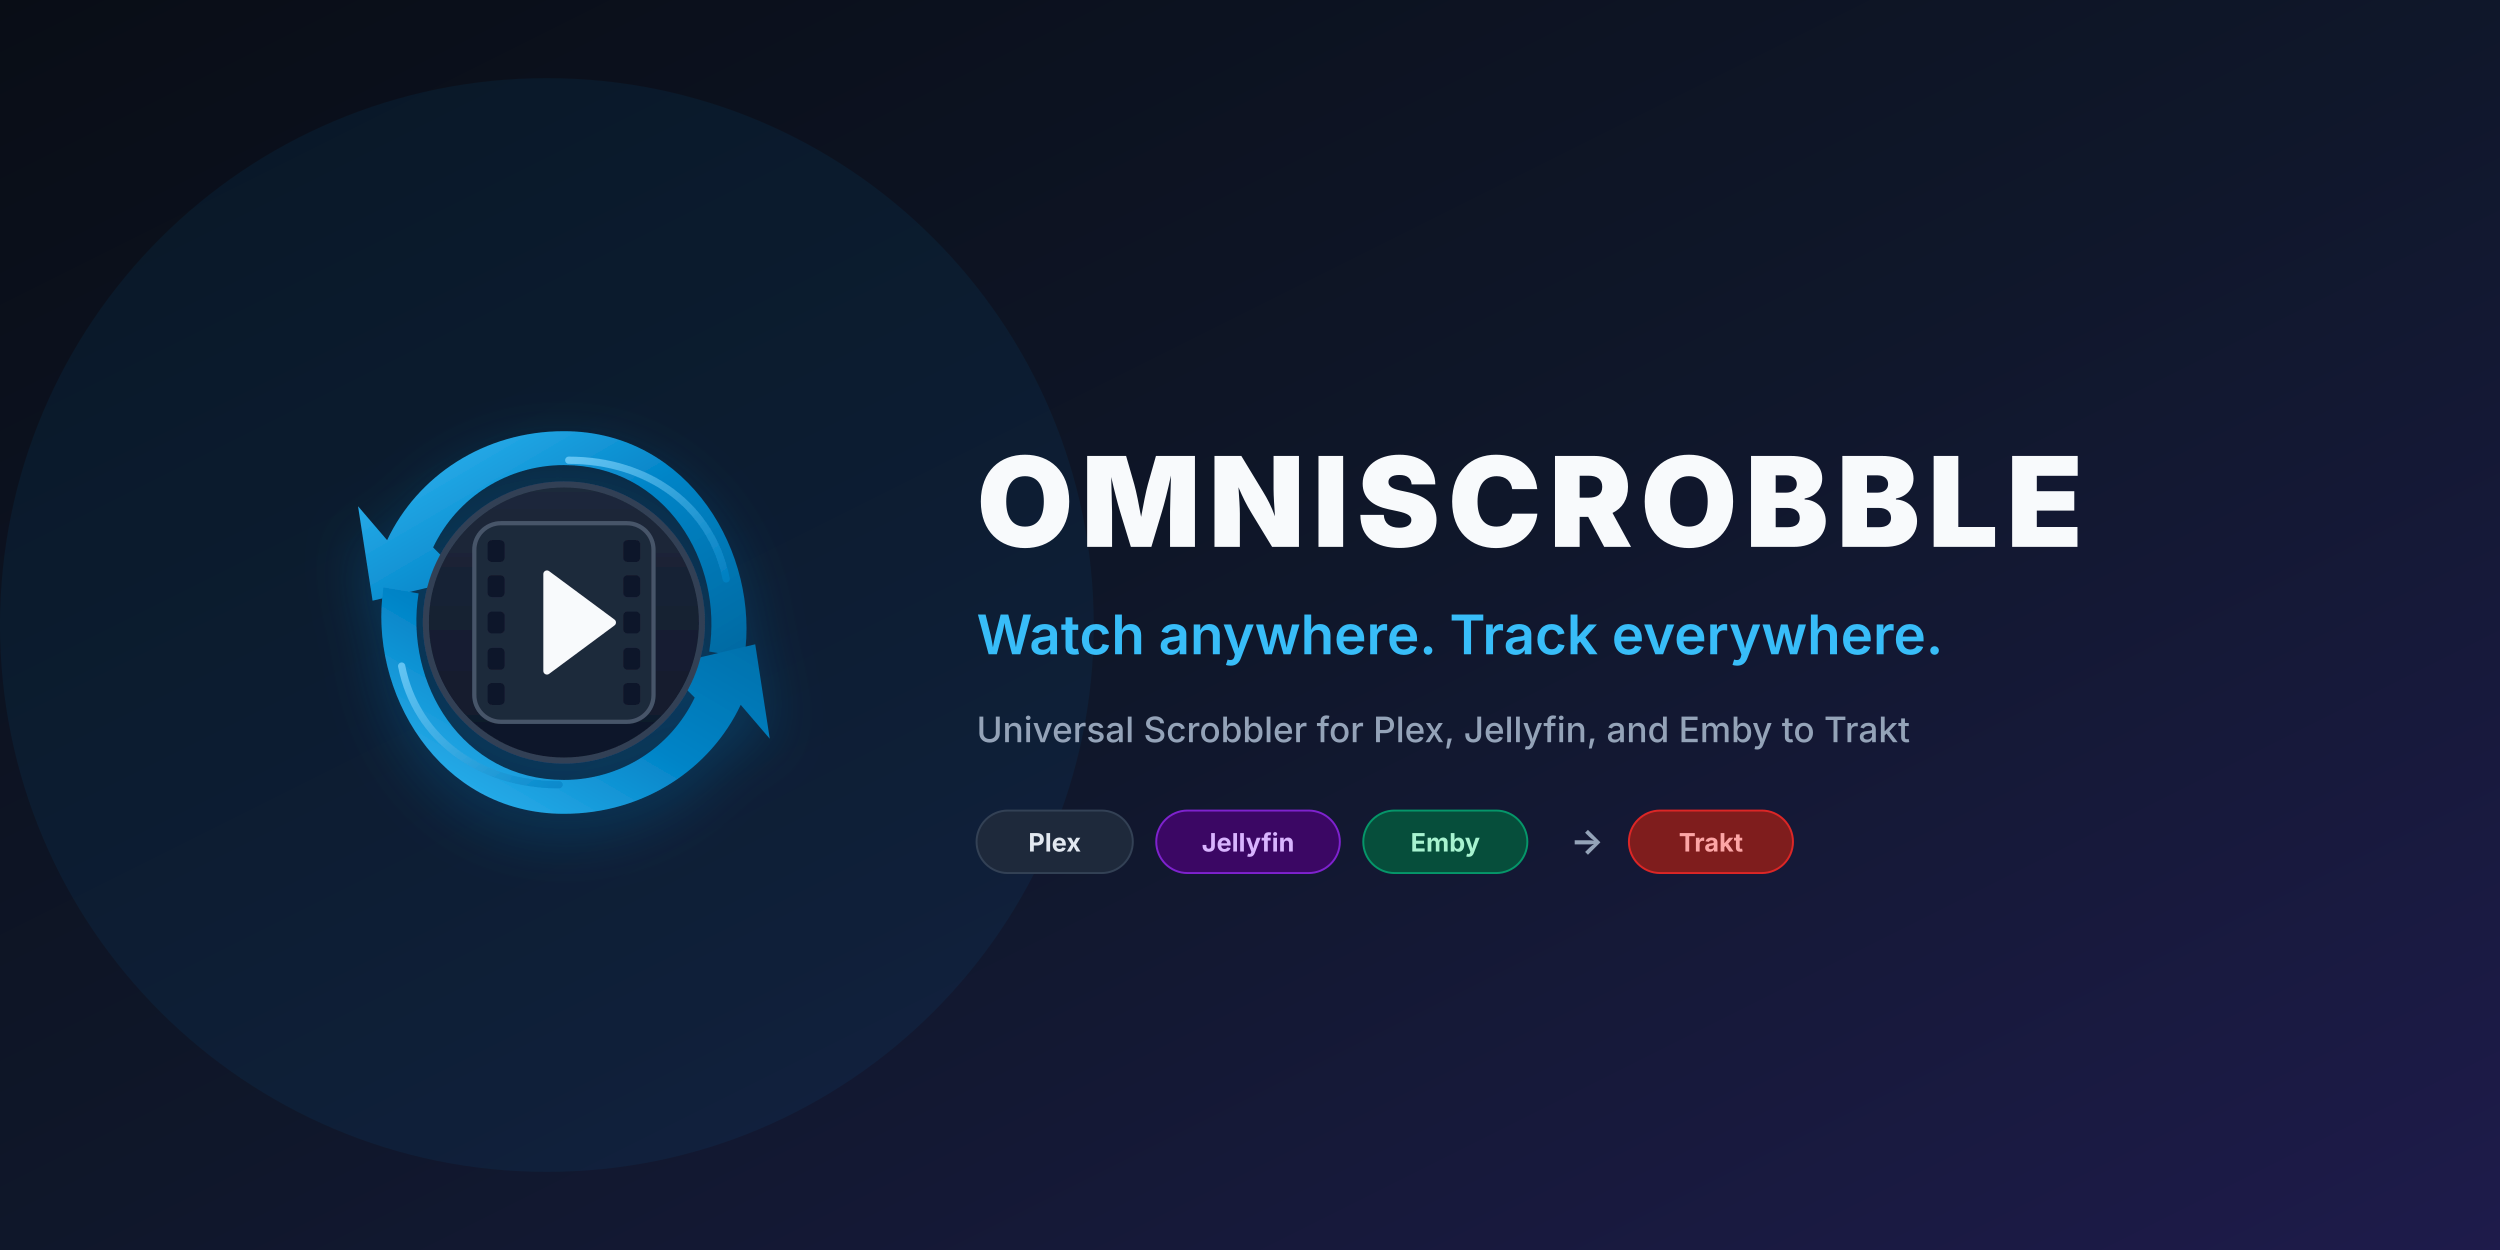
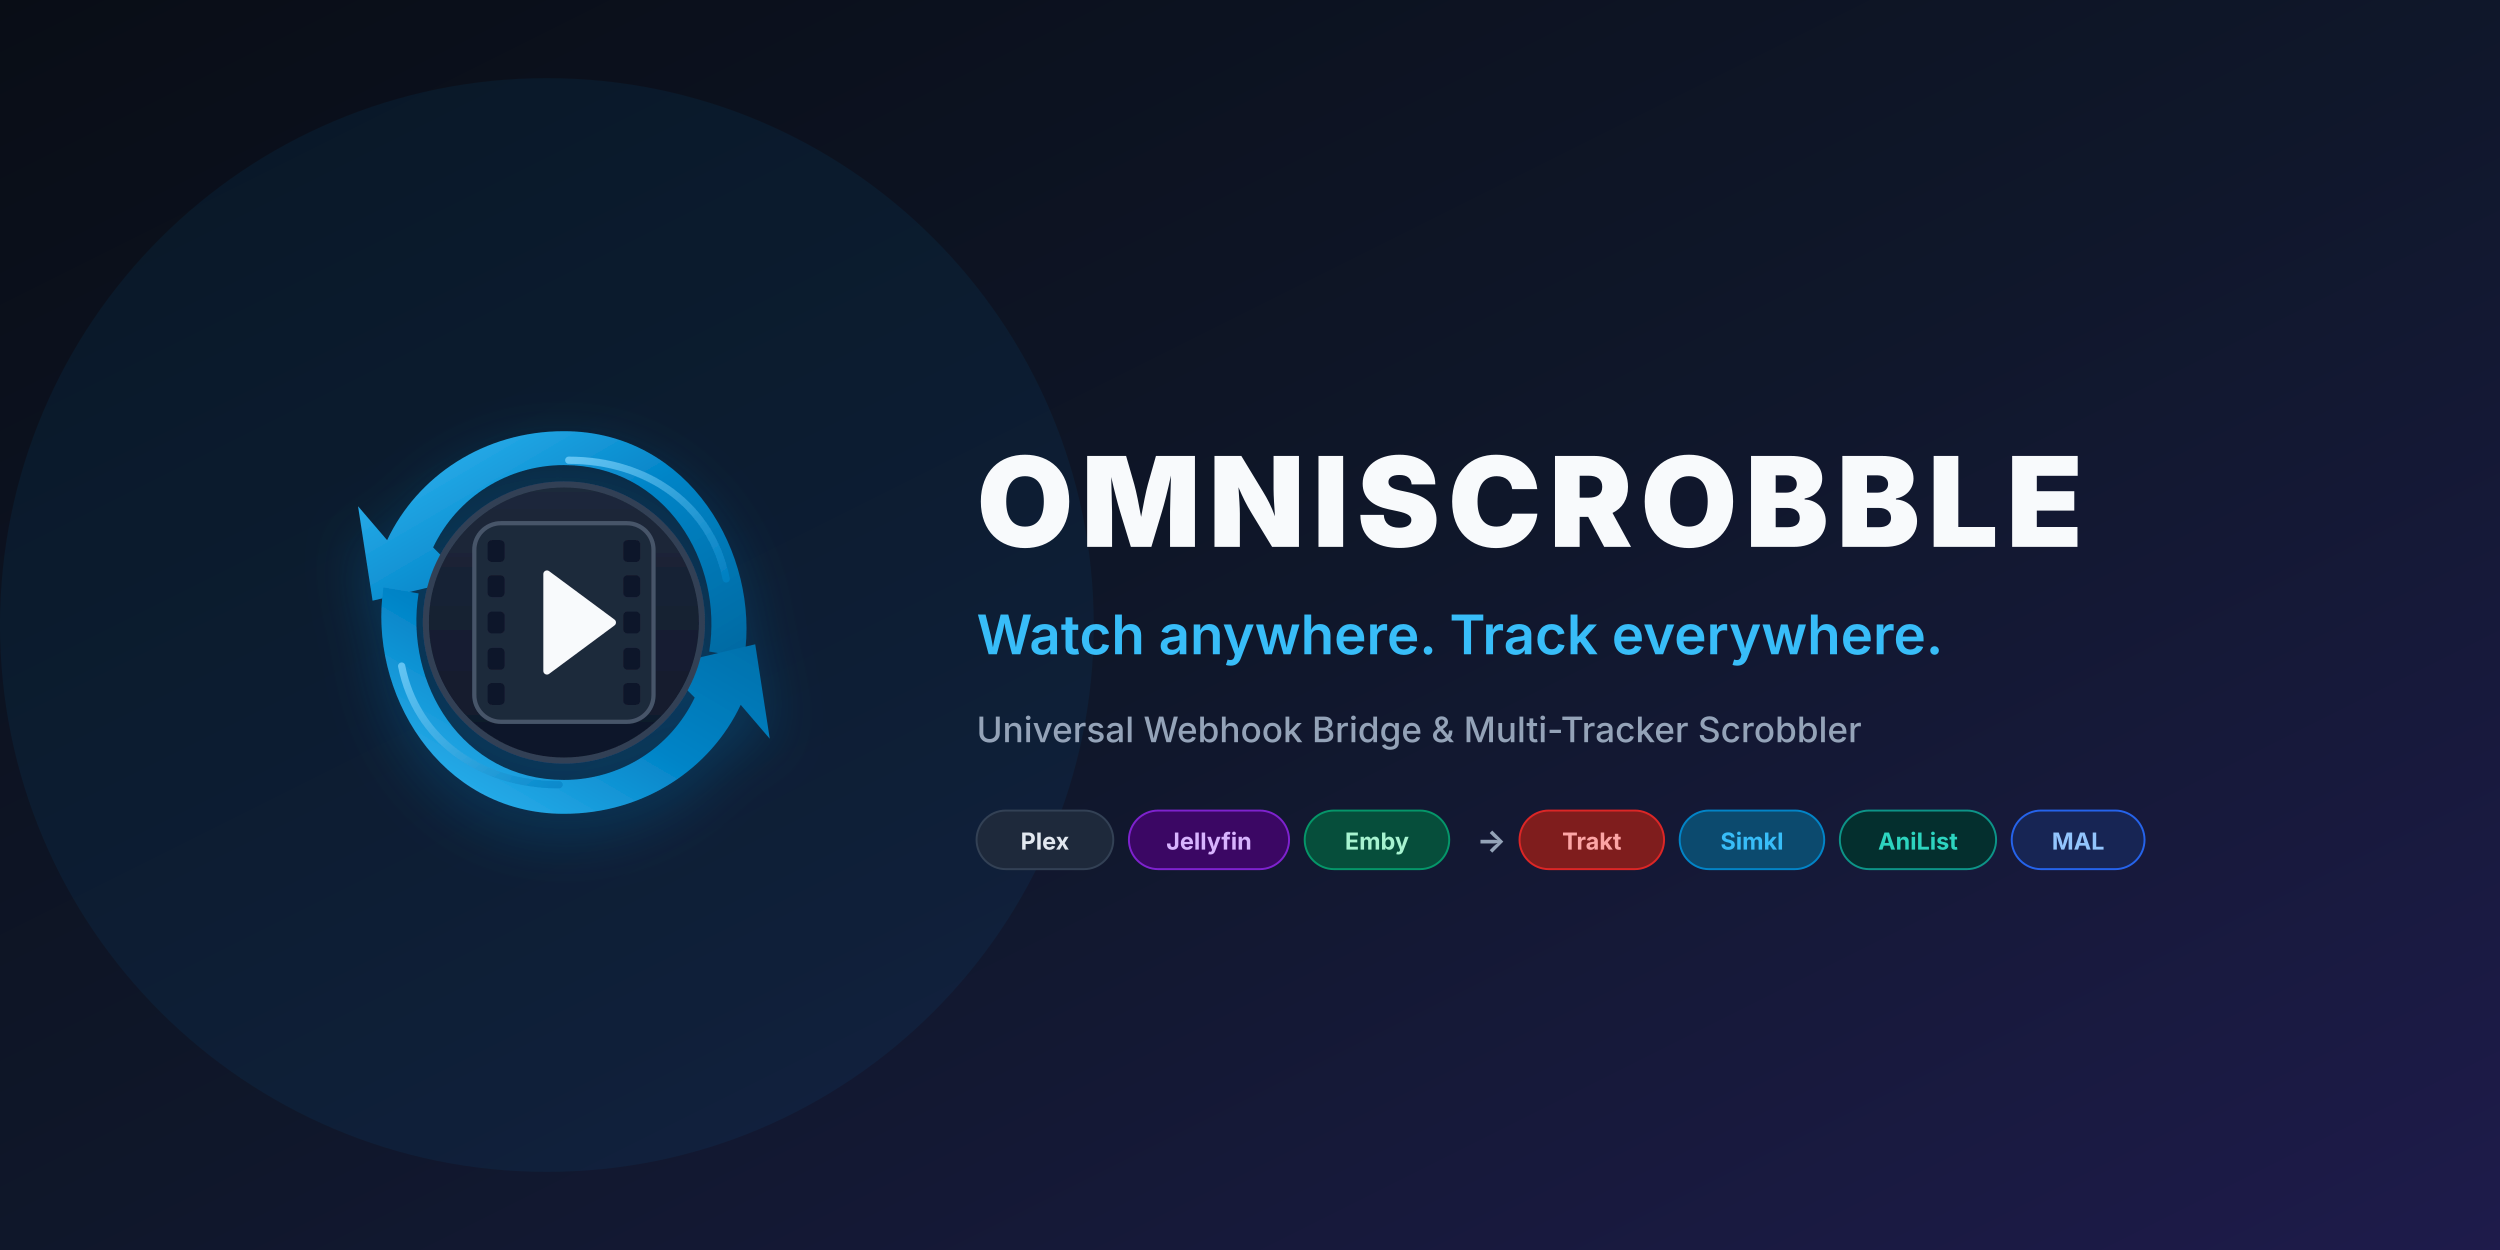
<svg xmlns="http://www.w3.org/2000/svg" viewBox="0 0 1280 640" width="100%" height="100%">
  <defs>
    <linearGradient id="bgCanvasGrad" x1="0%" y1="0%" x2="100%" y2="100%">
      <stop offset="0%" stop-color="#090d16" />
      <stop offset="50%" stop-color="#0f172a" />
      <stop offset="100%" stop-color="#1e1b4b" />
    </linearGradient>
    <linearGradient id="cardArrowGradTop" x1="0%" y1="0%" x2="100%" y2="100%">
      <stop offset="0%" stop-color="#38bdf8" />
      <stop offset="50%" stop-color="#0284c7" />
      <stop offset="100%" stop-color="#0369a1" />
    </linearGradient>
    <linearGradient id="cardArrowGradBottom" x1="0%" y1="100%" x2="100%" y2="0%">
      <stop offset="0%" stop-color="#38bdf8" />
      <stop offset="50%" stop-color="#0284c7" />
      <stop offset="100%" stop-color="#0369a1" />
    </linearGradient>
    <linearGradient id="cardHighlightGrad" x1="0%" y1="0%" x2="100%" y2="100%">
      <stop offset="0%" stop-color="#7dd3fc" />
      <stop offset="100%" stop-color="#0284c7" />
    </linearGradient>
    <linearGradient id="cardInnerDiscGrad" x1="0%" y1="0%" x2="0%" y2="100%">
      <stop offset="0%" stop-color="#1e293b" />
      <stop offset="100%" stop-color="#0f172a" />
    </linearGradient>
    <filter id="bigGlow" x="-20%" y="-20%" width="140%" height="140%">
      <feDropShadow dx="0" dy="16" stdDeviation="24" flood-color="#0284c7" flood-opacity="0.3" />
    </filter>
  </defs>
  <rect width="1280" height="640" fill="url(#bgCanvasGrad)" />
  <circle cx="280" cy="320" r="280" fill="#0284c7" opacity="0.08" />
  <g transform="translate(130, 160) scale(0.62)" filter="url(#bigGlow)">
    <path d="M 405 285 C 418 200 360 98 256 98 C 190 98 135 135 110 188 L 86 160 L 98 238 L 174 220 L 148 194 C 168 152 210 126 256 126 C 340 126 388 206 376 280 Z" fill="url(#cardArrowGradTop)" />
    <path d="M 107 227 C 94 312 152 414 256 414 C 322 414 377 377 402 324 L 426 352 L 414 274 L 338 292 L 364 318 C 344 360 302 386 256 386 C 172 386 124 306 136 232 Z" fill="url(#cardArrowGradBottom)" />
    <path d="M 390 220 C 378 160 326 122 260 122" fill="none" stroke="url(#cardHighlightGrad)" stroke-width="6" stroke-linecap="round" opacity="0.75" />
    <path d="M 122 292 C 134 352 186 390 252 390" fill="none" stroke="url(#cardHighlightGrad)" stroke-width="6" stroke-linecap="round" opacity="0.75" />
    <circle cx="256" cy="256" r="114" fill="url(#cardInnerDiscGrad)" stroke="#334155" stroke-width="5" />
    <rect x="182" y="174" width="148" height="164" rx="22" fill="#1e293b" stroke="#475569" stroke-width="3.5" />
    <rect x="193" y="188" width="14" height="18" rx="3.5" fill="#0f172a" />
    <rect x="193" y="217" width="14" height="18" rx="3.5" fill="#0f172a" />
    <rect x="193" y="247" width="14" height="18" rx="3.5" fill="#0f172a" />
    <rect x="193" y="277" width="14" height="18" rx="3.5" fill="#0f172a" />
    <rect x="193" y="306" width="14" height="18" rx="3.5" fill="#0f172a" />
    <rect x="305" y="188" width="14" height="18" rx="3.5" fill="#0f172a" />
    <rect x="305" y="217" width="14" height="18" rx="3.5" fill="#0f172a" />
    <rect x="305" y="247" width="14" height="18" rx="3.5" fill="#0f172a" />
    <rect x="305" y="277" width="14" height="18" rx="3.5" fill="#0f172a" />
    <rect x="305" y="306" width="14" height="18" rx="3.5" fill="#0f172a" />
    <polygon points="242,216 296,256 242,296" fill="#f8fafc" stroke="#f8fafc" stroke-width="6" stroke-linejoin="round" />
  </g>
  <g transform="translate(500, 210)">
    <text x="0" y="70" font-family="'Inter', 'Fira Sans', 'DejaVu Sans', system-ui, sans-serif" font-size="64" font-weight="900" letter-spacing="4" fill="#f8fafc">OMNISCROBBLE</text>
    <text x="0" y="125" font-family="'Inter', 'Fira Sans', 'DejaVu Sans', system-ui, sans-serif" font-size="28" font-weight="600" fill="#38bdf8">Watch anywhere. Track everywhere.</text>
-     <text x="0" y="170" font-family="'Inter', 'Fira Sans', 'DejaVu Sans', system-ui, sans-serif" font-size="18" font-weight="500" fill="#94a3b8">Universal Scrobbler for Plex, Jellyfin, and Emby to Trakt</text>
+     <text x="0" y="170" font-family="'Inter', 'Fira Sans', 'DejaVu Sans', system-ui, sans-serif" font-size="18" font-weight="500" fill="#94a3b8">Universal Webhook Bridge &amp; Multi-Tracker Scrobbler</text>
    <g transform="translate(0, 205)">
-       <rect x="0" y="0" width="80" height="32" rx="16" fill="#1e293b" stroke="#334155" />
-       <text x="40" y="21" font-family="'Inter', sans-serif" font-size="13" font-weight="700" fill="#e2e8f0" text-anchor="middle">Plex</text>
-       <rect x="92" y="0" width="94" height="32" rx="16" fill="#3b0764" stroke="#7e22ce" />
-       <text x="139" y="21" font-family="'Inter', sans-serif" font-size="13" font-weight="700" fill="#d8b4fe" text-anchor="middle">Jellyfin</text>
-       <rect x="198" y="0" width="84" height="32" rx="16" fill="#064e3b" stroke="#059669" />
-       <text x="240" y="21" font-family="'Inter', sans-serif" font-size="13" font-weight="700" fill="#a7f3d0" text-anchor="middle">Emby</text>
-       <text x="304" y="22" font-family="'Inter', sans-serif" font-size="18" font-weight="700" fill="#94a3b8">→</text>
-       <rect x="334" y="0" width="84" height="32" rx="16" fill="#7f1d1d" stroke="#dc2626" />
-       <text x="376" y="21" font-family="'Inter', sans-serif" font-size="13" font-weight="700" fill="#fca5a5" text-anchor="middle">Trakt</text>
+       <rect x="0" y="0" width="70" height="30" rx="15" fill="#1e293b" stroke="#334155" />
+       <text x="35" y="20" font-family="'Inter', sans-serif" font-size="12" font-weight="700" fill="#e2e8f0" text-anchor="middle">Plex</text>
+       <rect x="78" y="0" width="82" height="30" rx="15" fill="#3b0764" stroke="#7e22ce" />
+       <text x="119" y="20" font-family="'Inter', sans-serif" font-size="12" font-weight="700" fill="#d8b4fe" text-anchor="middle">Jellyfin</text>
+       <rect x="168" y="0" width="74" height="30" rx="15" fill="#064e3b" stroke="#059669" />
+       <text x="205" y="20" font-family="'Inter', sans-serif" font-size="12" font-weight="700" fill="#a7f3d0" text-anchor="middle">Emby</text>
+       <text x="256" y="21" font-family="'Inter', sans-serif" font-size="16" font-weight="700" fill="#94a3b8">→</text>
+       <rect x="278" y="0" width="74" height="30" rx="15" fill="#7f1d1d" stroke="#dc2626" />
+       <text x="315" y="20" font-family="'Inter', sans-serif" font-size="12" font-weight="700" fill="#fca5a5" text-anchor="middle">Trakt</text>
+       <rect x="360" y="0" width="74" height="30" rx="15" fill="#0c4a6e" stroke="#0284c7" />
+       <text x="397" y="20" font-family="'Inter', sans-serif" font-size="12" font-weight="700" fill="#38bdf8" text-anchor="middle">Simkl</text>
+       <rect x="442" y="0" width="80" height="30" rx="15" fill="#042f2e" stroke="#0d9488" />
+       <text x="482" y="20" font-family="'Inter', sans-serif" font-size="12" font-weight="700" fill="#2dd4bf" text-anchor="middle">AniList</text>
+       <rect x="530" y="0" width="68" height="30" rx="15" fill="#172554" stroke="#2563eb" />
+       <text x="564" y="20" font-family="'Inter', sans-serif" font-size="12" font-weight="700" fill="#93c5fd" text-anchor="middle">MAL</text>
    </g>
  </g>
</svg>
